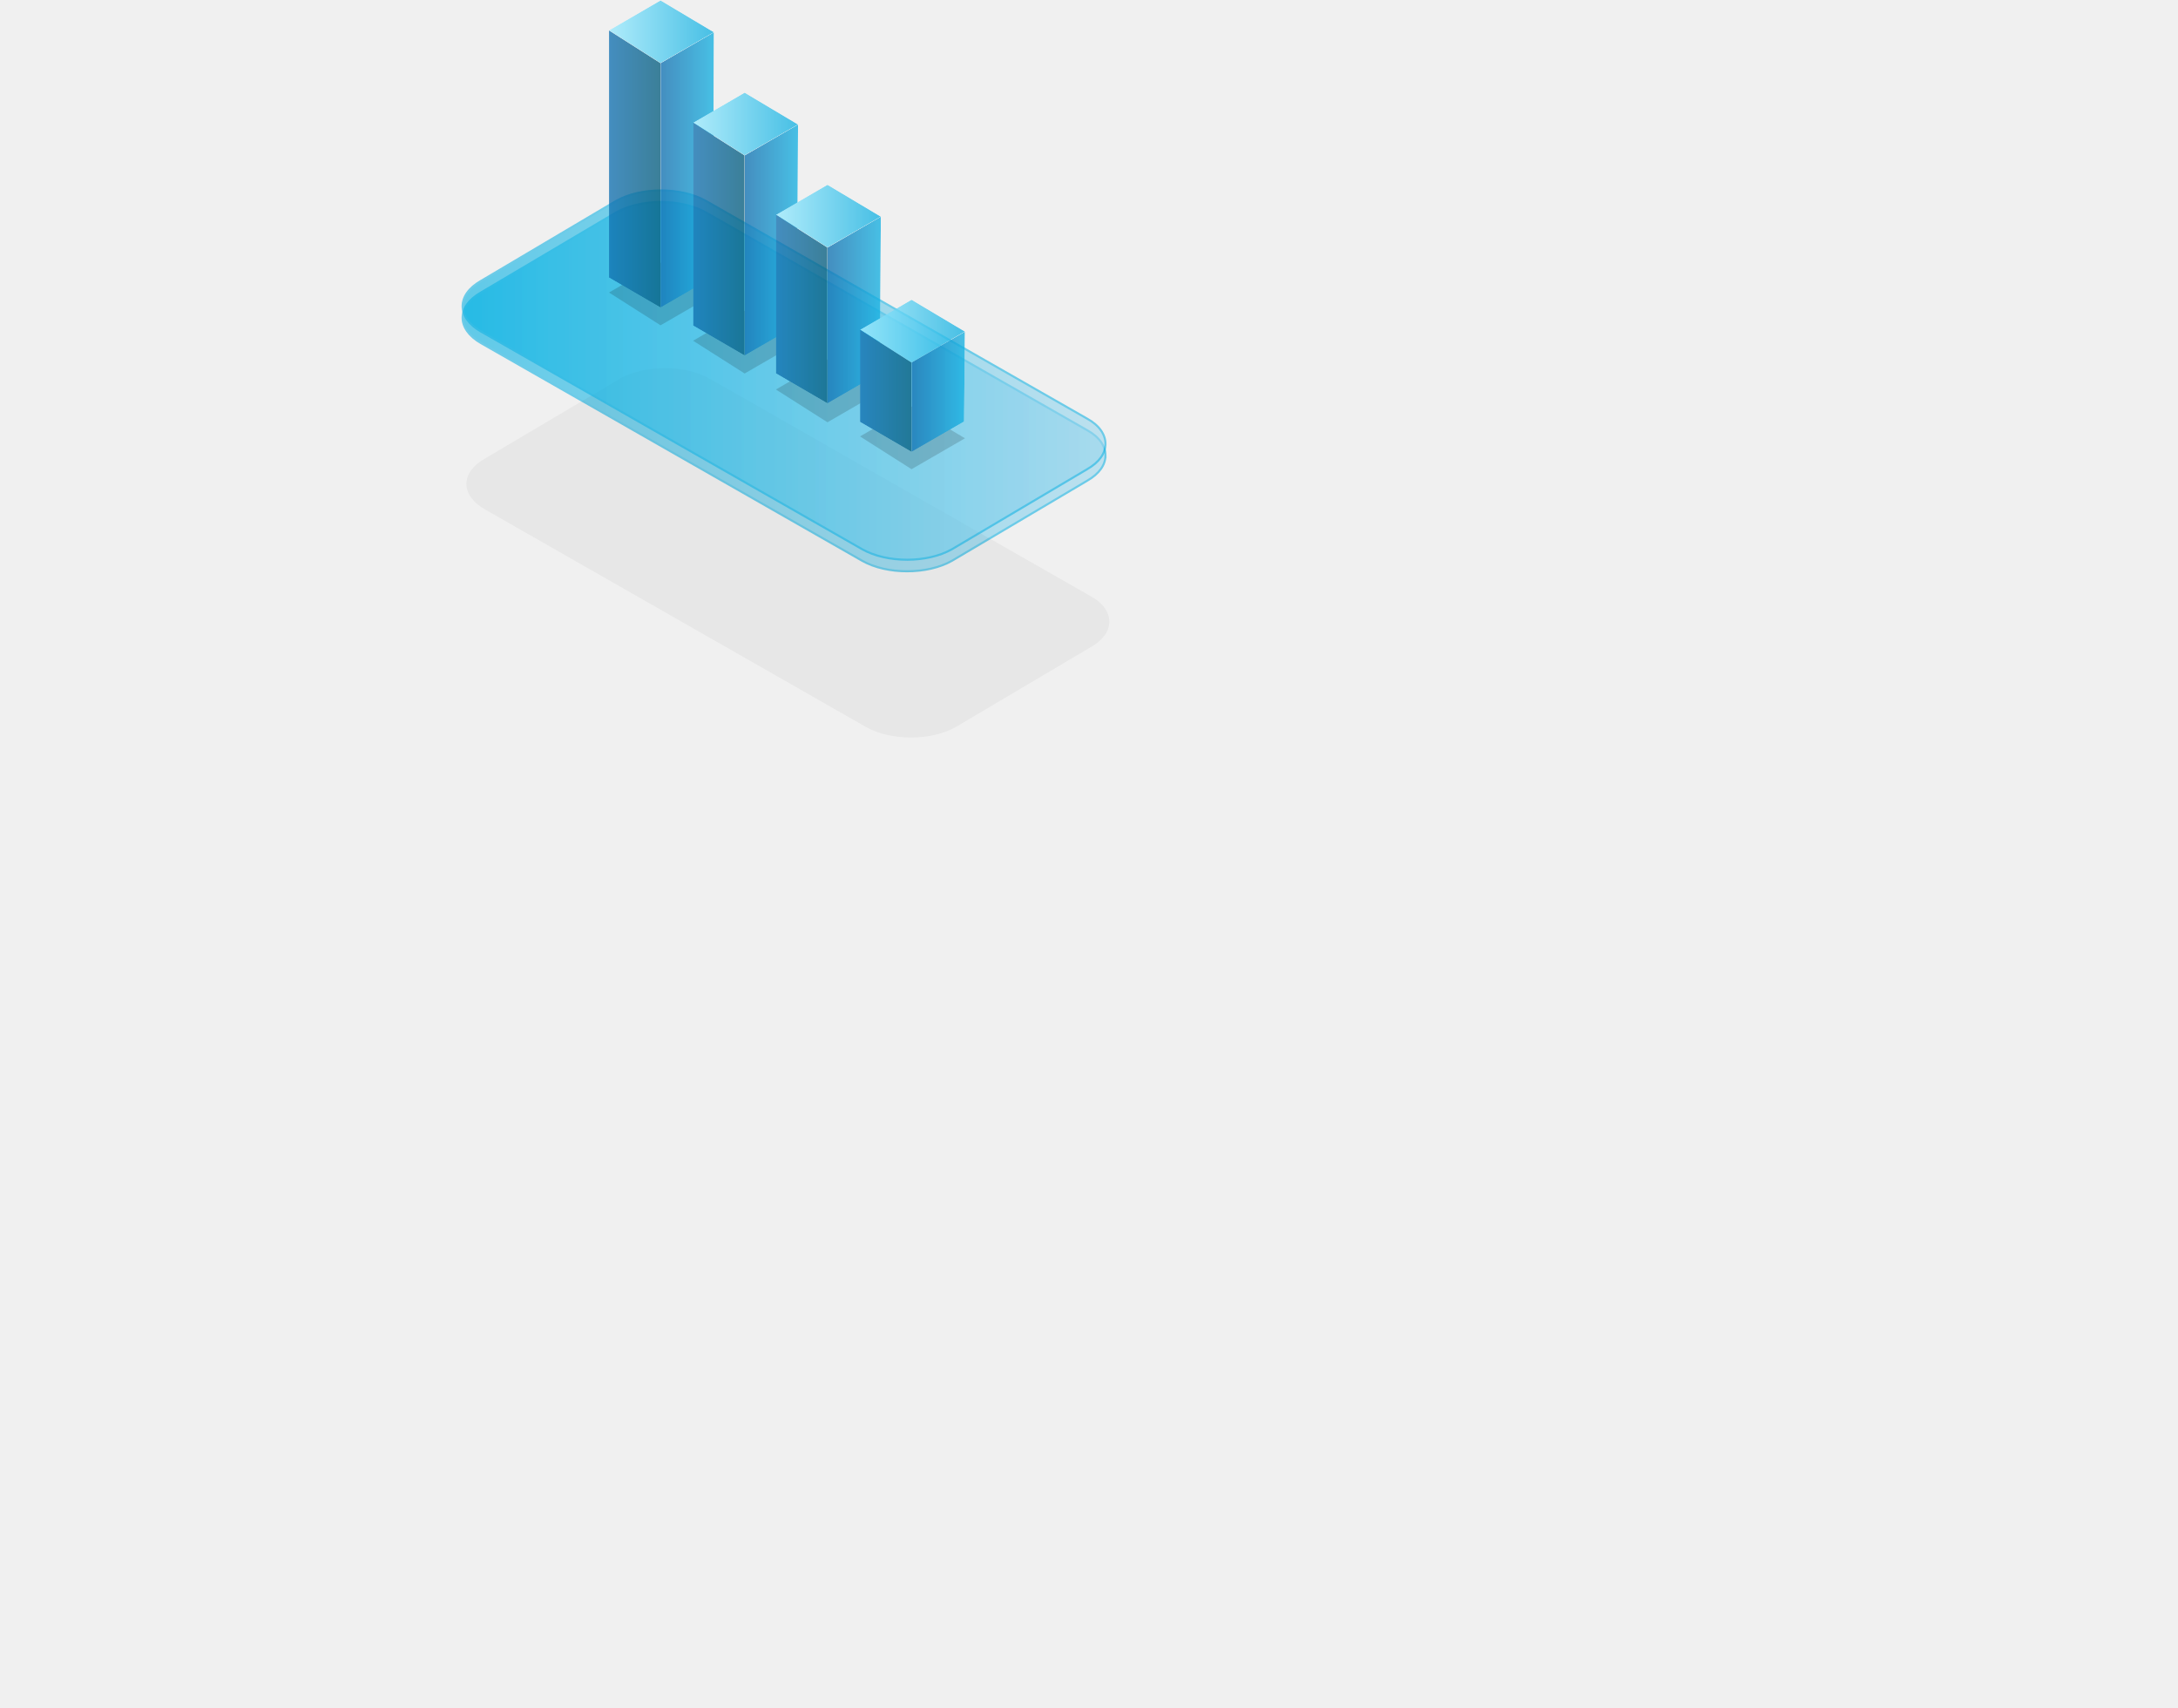
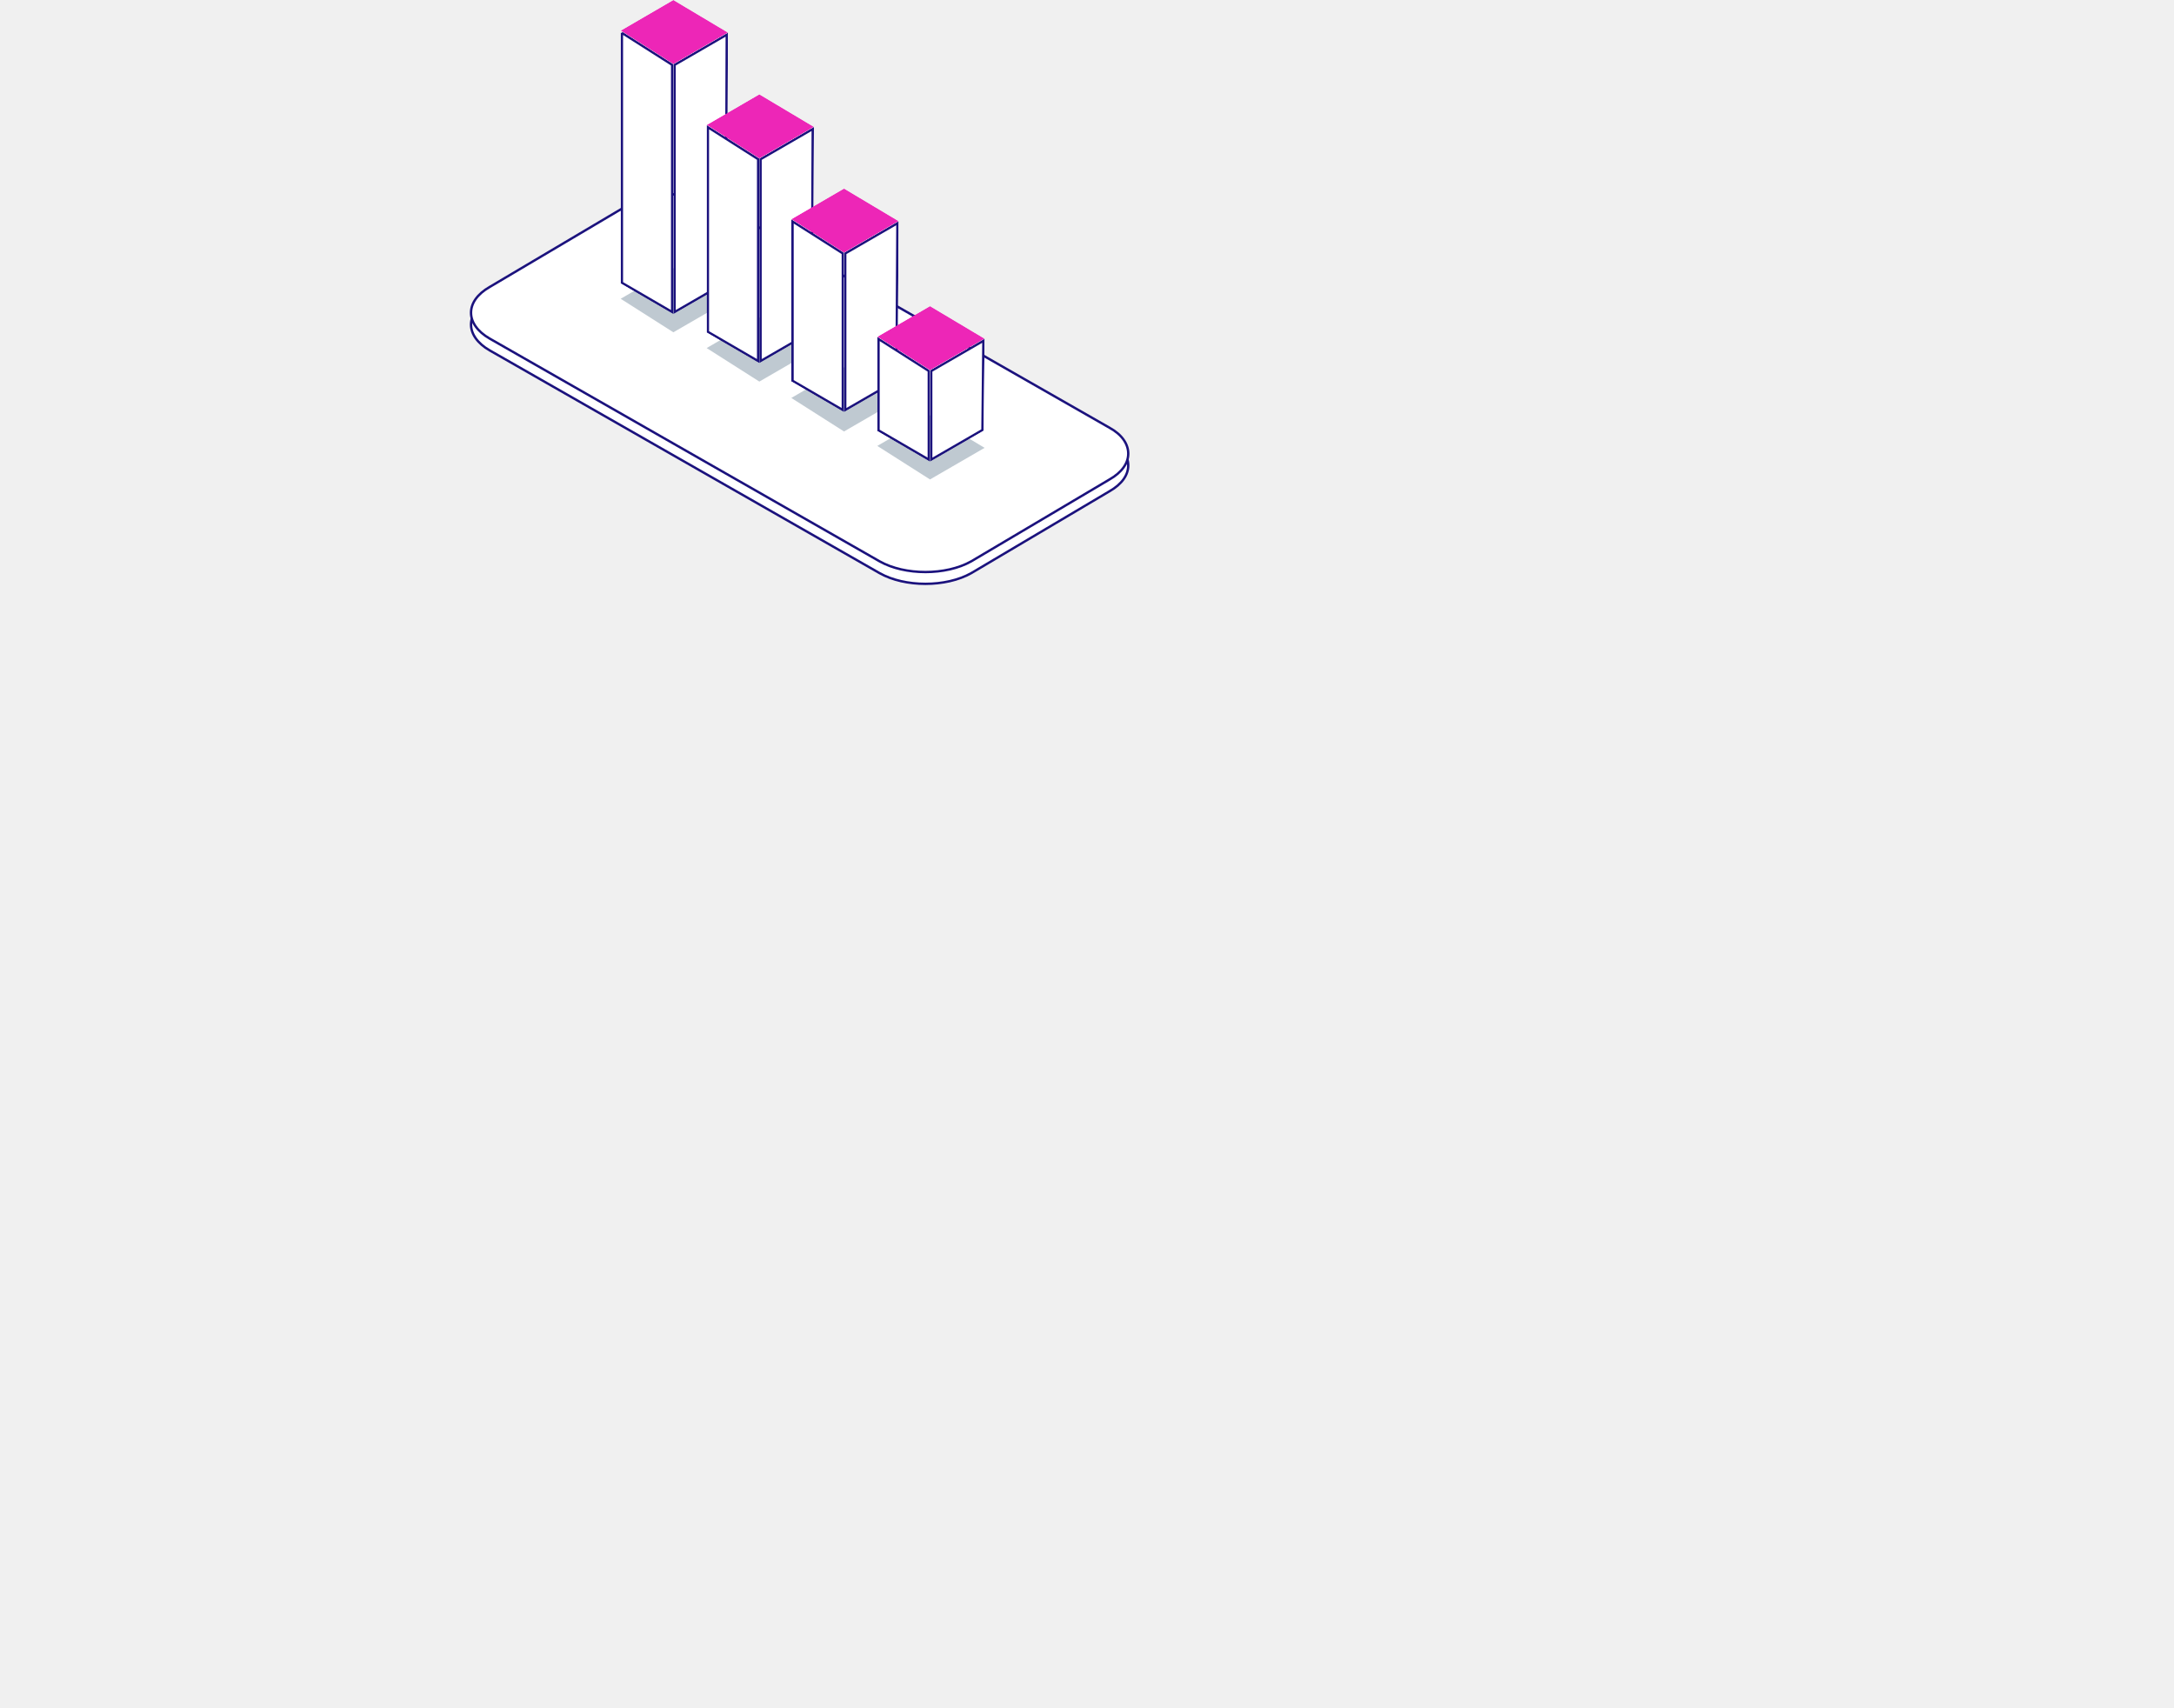
- <svg xmlns="http://www.w3.org/2000/svg" xmlns:xlink="http://www.w3.org/1999/xlink" width="838" height="657">
-   <defs>
-     <linearGradient x1="-.086%" y1="50.031%" x2="99.972%" y2="50.031%" id="a">
-       <stop stop-color="#00B0E3" offset="0%" />
-       <stop stop-color="#9AD6ED" offset="100%" />
-     </linearGradient>
-     <linearGradient x1="0%" y1="50%" x2="100%" y2="50%" id="c">
-       <stop stop-color="#14B1E2" offset="0%" />
-       <stop stop-color="#1070B1" offset="100%" />
-     </linearGradient>
-     <linearGradient x1="0%" y1="49.999%" x2="100.001%" y2="49.999%" id="f">
-       <stop stop-color="#14B1E2" offset="0%" />
-       <stop stop-color="#9CEBFF" offset="100%" />
-     </linearGradient>
-     <linearGradient x1="0%" y1="50%" x2="100.002%" y2="50%" id="i">
-       <stop stop-color="#045D7E" offset="0%" />
-       <stop stop-color="#1070B1" offset="100%" />
-     </linearGradient>
-     <linearGradient x1=".001%" y1="50%" x2="100%" y2="50%" id="l">
-       <stop stop-color="#14B1E2" offset="0%" />
-       <stop stop-color="#1070B1" offset="100%" />
-     </linearGradient>
-     <linearGradient x1="0%" y1="49.999%" x2="99.999%" y2="49.999%" id="o">
-       <stop stop-color="#14B1E2" offset="0%" />
-       <stop stop-color="#9CEBFF" offset="100%" />
-     </linearGradient>
-     <linearGradient x1="0%" y1="50%" x2="99.998%" y2="50%" id="r">
-       <stop stop-color="#045D7E" offset="0%" />
-       <stop stop-color="#1070B1" offset="100%" />
-     </linearGradient>
-     <linearGradient x1="0%" y1="50%" x2="99.999%" y2="50%" id="u">
-       <stop stop-color="#14B1E2" offset="0%" />
-       <stop stop-color="#1070B1" offset="100%" />
-     </linearGradient>
-     <linearGradient x1="0%" y1="50.002%" x2="99.999%" y2="50.002%" id="x">
-       <stop stop-color="#14B1E2" offset="0%" />
-       <stop stop-color="#9CEBFF" offset="100%" />
-     </linearGradient>
-     <linearGradient x1="-.001%" y1="50%" x2="99.998%" y2="50%" id="A">
-       <stop stop-color="#045D7E" offset="0%" />
-       <stop stop-color="#1070B1" offset="100%" />
-     </linearGradient>
-     <linearGradient x1="0%" y1="50.001%" x2="100.001%" y2="50.001%" id="D">
-       <stop stop-color="#14B1E2" offset="0%" />
-       <stop stop-color="#9CEBFF" offset="100%" />
-     </linearGradient>
-     <linearGradient x1="0%" y1="50%" x2="100.002%" y2="50%" id="G">
-       <stop stop-color="#045D7E" offset="0%" />
-       <stop stop-color="#1070B1" offset="100%" />
-     </linearGradient>
-     <linearGradient x1="0%" y1="50%" x2="100.003%" y2="50%" id="J">
-       <stop stop-color="#14B1E2" offset="0%" />
-       <stop stop-color="#1070B1" offset="100%" />
-     </linearGradient>
-     <path id="b" d="M20.712 105.96L.523 94.296.163.004l20.55 11.893z" />
-     <path id="e" d="M20.71.032L.164 12.286l20.55 11.893L40.54 11.564 20.713.032z" />
-     <path id="h" d="M.496 12.674v94.063l19.828-11.533V.061z" />
-     <path id="k" d="M21.012 89.282L.823 77.618.463.37l20.55 11.894z" />
-     <path id="n" d="M.463 12.806L21.013.553 40.84 12.086 21.012 24.7z" />
-     <path id="q" d="M.019 13.041V90.06l19.829-11.531V.427z" />
-     <path id="t" d="M21.027 71.942L.838 60.278.478.073l20.55 11.893z" />
-     <path id="w" d="M.477 12.51L21.027.255l19.83 11.533-19.83 12.613z" />
-     <path id="z" d="M.033 12.743V72.72l19.83-11.533V.13z" />
-     <path id="C" d="M0 12.443l20.549 11.893 19.829-12.612L20.549.19z" />
-     <path id="F" d="M.334 12.677v34.41l19.828-11.532V.064z" />
-     <path id="I" d="M.36 34.645l20.19 11.666V11.9L0 .007z" />
-   </defs>
-   <g fill="none" fill-rule="evenodd">
-     <g fill-rule="nonzero">
-       <path d="M247.334 102.003c0 3.58-2.352 7.046-7.055 9.73l-52.031 30.812c-9.519 5.368-24.972 5.368-34.49 0L7.055 58.74C2.352 56.055 0 52.476 0 49.01c0-3.578 2.352-7.045 7.055-9.73L59.086 8.469c9.519-5.368 24.972-5.368 34.49 0L240.28 92.274c4.703 2.572 7.055 6.15 7.055 9.73z" stroke="#14B2E2" stroke-width=".8" fill="url(#a)" opacity=".6" transform="translate(178 73.286)" />
-       <path d="M426.806 239.255c0 3.579-2.351 7.046-7.055 9.73l-52.031 30.812c-9.518 5.368-24.972 5.368-34.49 0l-146.703-83.806c-4.703-2.684-7.055-6.263-7.055-9.73 0-3.579 2.352-7.045 7.055-9.73l52.032-30.812c9.518-5.368 24.971-5.368 34.49 0l146.702 83.807c4.704 2.572 7.055 6.15 7.055 9.73z" fill="#000" opacity=".04" />
-       <path d="M247.334 97.562c0 3.579-2.352 7.045-7.055 9.73l-52.031 30.812c-9.519 5.368-24.972 5.368-34.49 0L7.055 54.298C2.352 51.614 0 48.035 0 44.568c0-3.579 2.352-7.046 7.055-9.73L59.086 4.026c9.519-5.368 24.972-5.368 34.49 0L240.28 87.832c4.703 2.573 7.055 6.151 7.055 9.73z" stroke="#14B2E2" stroke-width=".8" fill="url(#a)" opacity=".6" transform="translate(178 73.286)" />
+ <svg xmlns="http://www.w3.org/2000/svg" width="914" height="718" fill="none">
+   <g fill="#fff" stroke="#1B127D">
+     <path d="M474.343 195.655c0 3.998-2.627 7.871-7.881 10.869l-58.128 34.423c-10.634 5.997-27.898 5.997-38.532 0L205.91 147.321c-5.254-2.999-7.881-6.997-7.881-10.87 0-3.998 2.627-7.871 7.881-10.869l58.128-34.423c10.634-5.997 27.898-5.997 38.532 0l163.892 93.626c5.254 2.874 7.881 6.872 7.881 10.87Z" />
+     <path d="M474.343 190.693c0 3.998-2.627 7.871-7.881 10.869l-58.128 34.423c-10.634 5.997-27.898 5.997-38.532 0L205.91 142.359c-5.254-2.999-7.881-6.997-7.881-10.87 0-3.998 2.627-7.871 7.881-10.869l58.128-34.423c10.634-5.997 27.898-5.997 38.532 0l163.892 93.626c5.254 2.874 7.881 6.872 7.881 10.87Z" />
+   </g>
+   <path fill-rule="evenodd" clip-rule="evenodd" d="m306.057 126.407-22.958-13.69-22.151 12.884 22.151 14.092 22.958-13.286ZM342.205 147.128l-22.958-13.689-22.151 12.884 22.151 14.093 22.958-13.288ZM377.803 168.099l-22.957-13.689-22.153 12.884 22.153 14.092 22.957-13.287ZM413.952 188.268l-22.957 13.287-22.153-14.092 22.153-12.884 22.957 13.689Z" fill="#BFC9D1" />
+   <mask id="a" style="mask-type:alpha" maskUnits="userSpaceOnUse" x="283" y="13" width="24" height="120">
+     <path fill-rule="evenodd" clip-rule="evenodd" d="m283.099 132.06 22.555-13.031.403-105.34-22.958 13.287V132.06Z" fill="#fff" />
+   </mask>
+   <g mask="url(#a)">
+     <path d="M283.599 27.264V131.194l21.556-12.455.399-104.181-21.955 12.706Z" fill="#fff" stroke="#1B127D" />
+   </g>
+   <mask id="b" style="mask-type:alpha" maskUnits="userSpaceOnUse" x="260" y="0" width="47" height="27">
+     <path fill-rule="evenodd" clip-rule="evenodd" d="M283.101-0 306.057 13.69l-22.958 13.287-22.151-14.092L283.099-0h.002Z" fill="#fff" />
+   </mask>
+   <g mask="url(#b)">
+     <path fill-rule="evenodd" clip-rule="evenodd" d="M283.101-0 306.057 13.69l-22.958 13.287-22.151-14.092L283.099-0h.002Z" fill="#ED26B7" />
+   </g>
+   <mask id="c" style="mask-type:alpha" maskUnits="userSpaceOnUse" x="260" y="12" width="24" height="121">
+     <path fill-rule="evenodd" clip-rule="evenodd" d="M283.1 26.975V132.06l-22.152-12.885V12.884L283.1 26.975Z" fill="#fff" />
+   </mask>
+   <g mask="url(#c)">
+     <path d="M261.448 13.794V118.888l21.152 12.303V27.25l-21.152-13.455Z" fill="#fff" stroke="#1B127D" />
+   </g>
+   <mask id="d" style="mask-type:alpha" maskUnits="userSpaceOnUse" x="319" y="53" width="24" height="100">
+     <path fill-rule="evenodd" clip-rule="evenodd" d="m319.247 152.677 22.555-13.03.403-86.3-22.958 13.287v86.043Z" fill="#fff" />
+   </mask>
+   <g mask="url(#d)">
+     <path d="M319.747 66.923v84.888l21.556-12.454.398-85.141-21.954 12.706Z" fill="#fff" stroke="#1B127D" />
+   </g>
+   <mask id="e" style="mask-type:alpha" maskUnits="userSpaceOnUse" x="297" y="39" width="46" height="28">
+     <path fill-rule="evenodd" clip-rule="evenodd" d="m342.205 53.347-22.958-13.689-22.152 12.884 22.152 14.092 22.958-13.287Z" fill="#fff" />
+   </mask>
+   <g mask="url(#e)">
+     <path fill-rule="evenodd" clip-rule="evenodd" d="m342.205 53.347-22.958-13.689-22.152 12.884 22.152 14.092 22.958-13.287Z" fill="#ED26B7" />
+   </g>
+   <mask id="f" style="mask-type:alpha" maskUnits="userSpaceOnUse" x="297" y="52" width="23" height="101">
+     <path d="M297.595 53.453v86.054l21.152 12.301V66.909l-21.152-13.456Z" fill="#fff" stroke="#fff" />
+   </mask>
+   <g mask="url(#f)">
+     <path d="M297.595 53.453v86.054l21.152 12.301V66.909l-21.152-13.456Z" fill="#fff" stroke="#1B127D" />
+   </g>
+   <g>
+     <mask id="g" style="mask-type:alpha" maskUnits="userSpaceOnUse" x="354" y="92" width="24" height="82">
+       <path fill-rule="evenodd" clip-rule="evenodd" d="m354.846 173.249 22.555-13.031.403-67.259-22.958 13.287v67.003Z" fill="#fff" />
+     </mask>
+     <g mask="url(#g)">
+       <path d="M355.346 106.534v65.849l21.556-12.455.396-66.099-21.952 12.705Z" fill="#fff" stroke="#1B127D" />
    </g>
-     <g opacity=".765">
-       <path fill-opacity=".2" fill="#000" d="M274.697 113.304l-20.55-12.253-19.827 11.532 19.828 12.614zm32.357 18.549l-20.55-12.254-19.828 11.533 19.828 12.614zm31.865 18.771l-20.55-12.254-19.829 11.533 19.83 12.614zm32.357 18.054l-20.55 11.893-19.828-12.614 19.829-11.533z" />
-       <g transform="matrix(-1 0 0 1 274.86 12.404)">
-         <mask id="d" fill="#fff">
-           <use xlink:href="#b" />
-         </mask>
-         <path fill="url(#c)" mask="url(#d)" d="M20.712 105.96L.523 94.296.163.004l20.55 11.893z" />
-       </g>
-       <g transform="matrix(-1 0 0 1 274.86 .124)">
-         <mask id="g" fill="#fff">
-           <use xlink:href="#e" />
-         </mask>
-         <path fill="url(#f)" mask="url(#g)" d="M20.71.032L.164 12.286l20.55 11.893L40.54 11.564 20.713.032z" />
-       </g>
-       <g transform="matrix(-1 0 0 1 254.644 11.627)">
-         <mask id="j" fill="#fff">
-           <use xlink:href="#h" />
-         </mask>
-         <path fill="url(#i)" mask="url(#j)" d="M.496 12.674v94.063l19.828-11.533V.061z" />
-       </g>
-       <g transform="matrix(-1 0 0 1 307.517 47.537)">
-         <mask id="m" fill="#fff">
-           <use xlink:href="#k" />
-         </mask>
-         <path fill="url(#l)" mask="url(#m)" d="M21.012 89.282L.823 77.618.463.37l20.55 11.894z" />
-       </g>
-       <g transform="matrix(-1 0 0 1 307.517 35.1)">
-         <mask id="p" fill="#fff">
-           <use xlink:href="#n" />
-         </mask>
-         <path fill="url(#o)" mask="url(#p)" d="M.463 12.806L21.013.553 40.84 12.086 21.012 24.7z" />
-       </g>
-       <g transform="matrix(-1 0 0 1 286.523 46.76)">
-         <mask id="s" fill="#fff">
-           <use xlink:href="#q" />
-         </mask>
-         <path fill="url(#r)" mask="url(#s)" d="M.019 13.041V90.06l19.829-11.531V.427z" />
-       </g>
-       <g transform="matrix(-1 0 0 1 339.396 83.292)">
-         <mask id="v" fill="#fff">
-           <use xlink:href="#t" />
-         </mask>
-         <path fill="url(#u)" mask="url(#v)" d="M21.027 71.942L.838 60.278.478.073l20.55 11.893z" />
-       </g>
-       <g transform="matrix(-1 0 0 1 339.396 70.855)">
-         <mask id="y" fill="#fff">
-           <use xlink:href="#w" />
-         </mask>
-         <path fill="url(#x)" mask="url(#y)" d="M.477 12.51L21.027.255l19.83 11.533-19.83 12.613z" />
-       </g>
-       <g transform="matrix(-1 0 0 1 318.403 82.514)">
-         <mask id="B" fill="#fff">
-           <use xlink:href="#z" />
-         </mask>
-         <path fill="url(#A)" mask="url(#B)" d="M.033 12.743V72.72l19.83-11.533V.13z" />
-       </g>
-       <g transform="matrix(-1 0 0 1 371.276 115.16)">
-         <mask id="E" fill="#fff">
-           <use xlink:href="#C" />
-         </mask>
-         <path fill="url(#D)" mask="url(#E)" d="M0 12.443l20.549 11.893 19.829-12.612L20.549.19z" />
-       </g>
-       <g transform="matrix(-1 0 0 1 351.06 126.819)">
-         <mask id="H" fill="#fff">
-           <use xlink:href="#F" />
-         </mask>
-         <path fill="url(#G)" mask="url(#H)" d="M.334 12.677v34.41l19.828-11.532V.064z" />
-       </g>
-       <g transform="matrix(-1 0 0 1 371.276 127.596)">
-         <mask id="K" fill="#fff">
-           <use xlink:href="#I" />
-         </mask>
-         <path fill="url(#J)" mask="url(#K)" d="M.36 34.645l20.19 11.666V11.9L0 .007z" />
-       </g>
+   </g>
+   <g>
+     <mask id="h" style="mask-type:alpha" maskUnits="userSpaceOnUse" x="332" y="79" width="46" height="28">
+       <path fill-rule="evenodd" clip-rule="evenodd" d="m377.804 92.959-22.958-13.69-22.152 12.885 22.152 14.092 22.958-13.287Z" fill="#fff" />
+     </mask>
+     <g mask="url(#h)">
+       <path fill-rule="evenodd" clip-rule="evenodd" d="m377.804 92.959-22.958-13.69-22.152 12.885 22.152 14.092 22.958-13.287Z" fill="#ED26B7" />
+     </g>
+   </g>
+   <g>
+     <mask id="i" style="mask-type:alpha" maskUnits="userSpaceOnUse" x="332" y="92" width="23" height="82">
+       <path fill-rule="evenodd" clip-rule="evenodd" d="M354.846 106.246v67.003l-22.152-12.884V92.154l22.152 14.092Z" fill="#fff" />
+     </mask>
+     <g mask="url(#i)">
+       <path d="M333.194 93.065v67.012l21.152 12.303v-65.86l-21.152-13.455Z" fill="#fff" stroke="#1B127D" />
+     </g>
+   </g>
+   <g>
+     <mask id="j" style="mask-type:alpha" maskUnits="userSpaceOnUse" x="368" y="128" width="46" height="28">
+       <path fill-rule="evenodd" clip-rule="evenodd" d="m413.952 142.381-22.957 13.287-22.153-14.091 22.153-12.885 22.957 13.689Z" fill="#fff" />
+     </mask>
+     <g mask="url(#j)">
+       <path fill-rule="evenodd" clip-rule="evenodd" d="m413.952 142.381-22.957 13.287-22.153-14.091 22.153-12.885 22.957 13.689Z" fill="#ED26B7" />
+     </g>
+   </g>
+   <g>
+     <mask id="k" style="mask-type:alpha" maskUnits="userSpaceOnUse" x="368" y="141" width="23" height="54">
+       <path fill-rule="evenodd" clip-rule="evenodd" d="M390.994 155.668v38.442l-22.151-12.884v-39.65l22.151 14.092Z" fill="#fff" />
+     </mask>
+     <g mask="url(#k)">
+       <path d="M369.343 142.487v38.451l21.151 12.302v-37.298l-21.151-13.455Z" fill="#fff" stroke="#1B127D" />
+     </g>
+   </g>
+   <g>
+     <mask id="l" style="mask-type:alpha" maskUnits="userSpaceOnUse" x="390" y="142" width="24" height="53">
+       <path fill-rule="evenodd" clip-rule="evenodd" d="m413.549 181.078-22.554 13.032v-38.442l22.957-13.287-.403 38.697Z" fill="#fff" />
+     </mask>
+     <g mask="url(#l)">
+       <path d="m413.443 143.254-21.948 12.702v37.288l21.557-12.456.391-37.534Z" fill="#fff" stroke="#1B127D" />
    </g>
  </g>
</svg>
